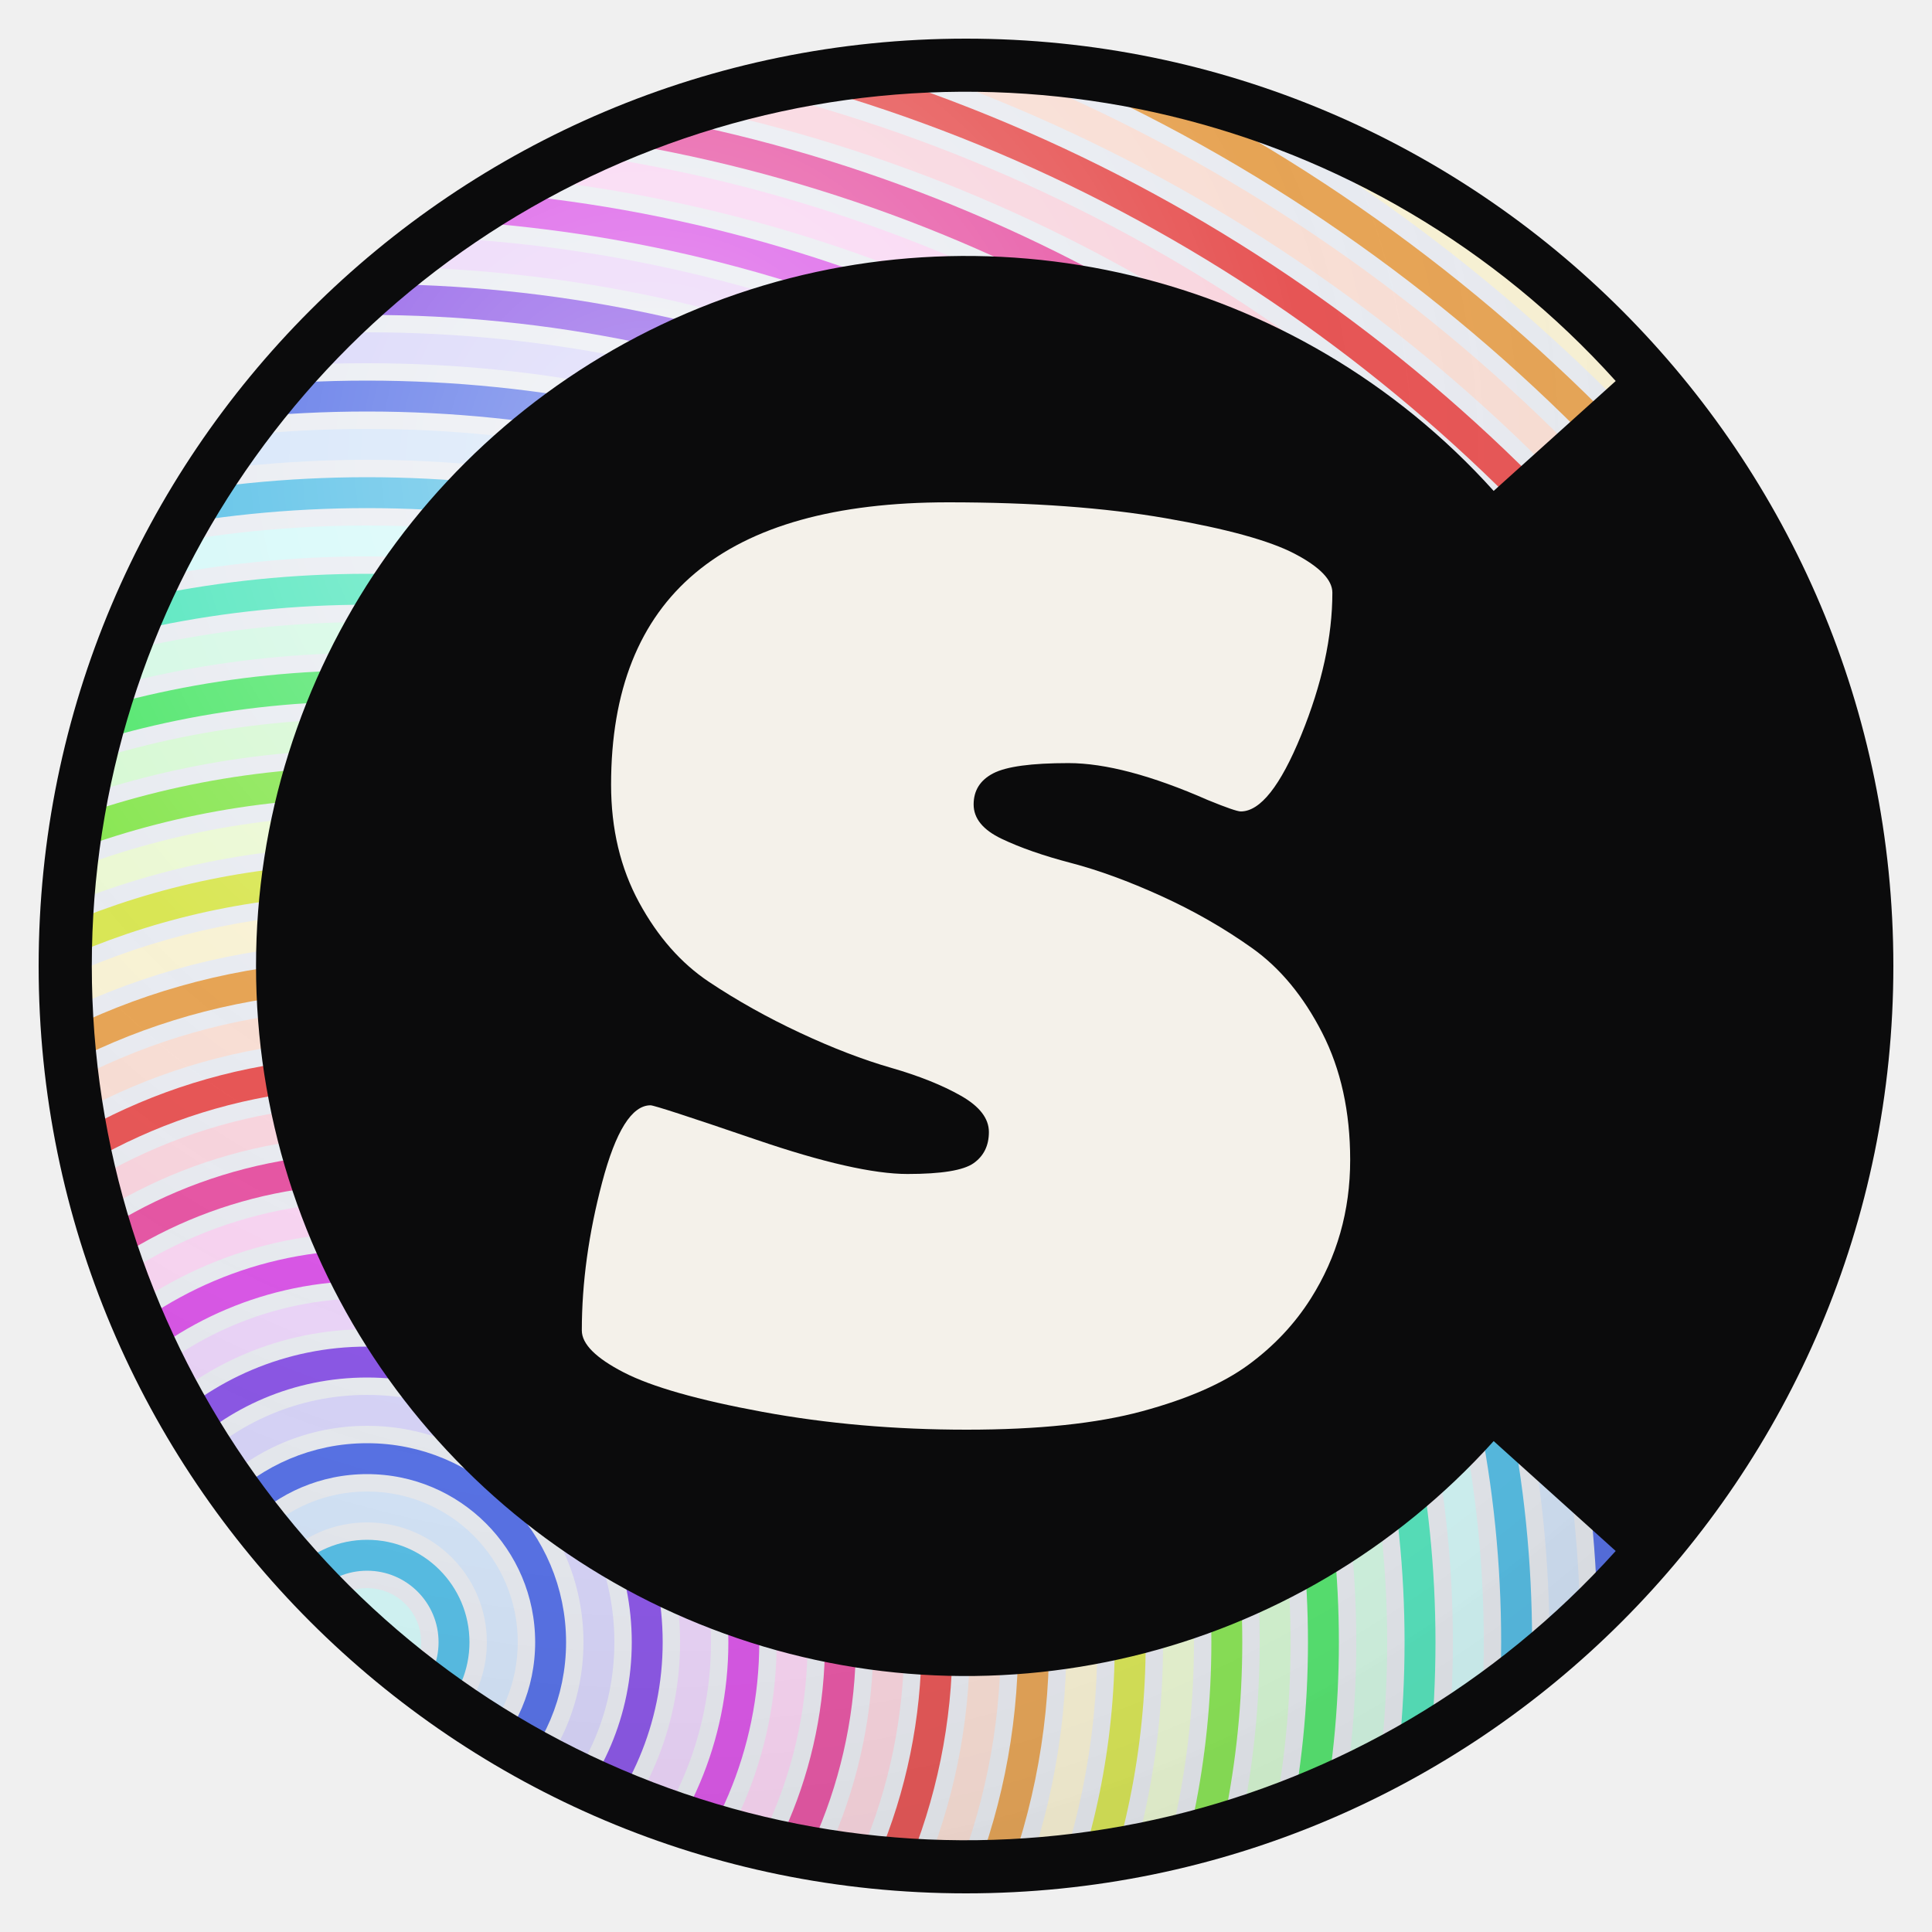
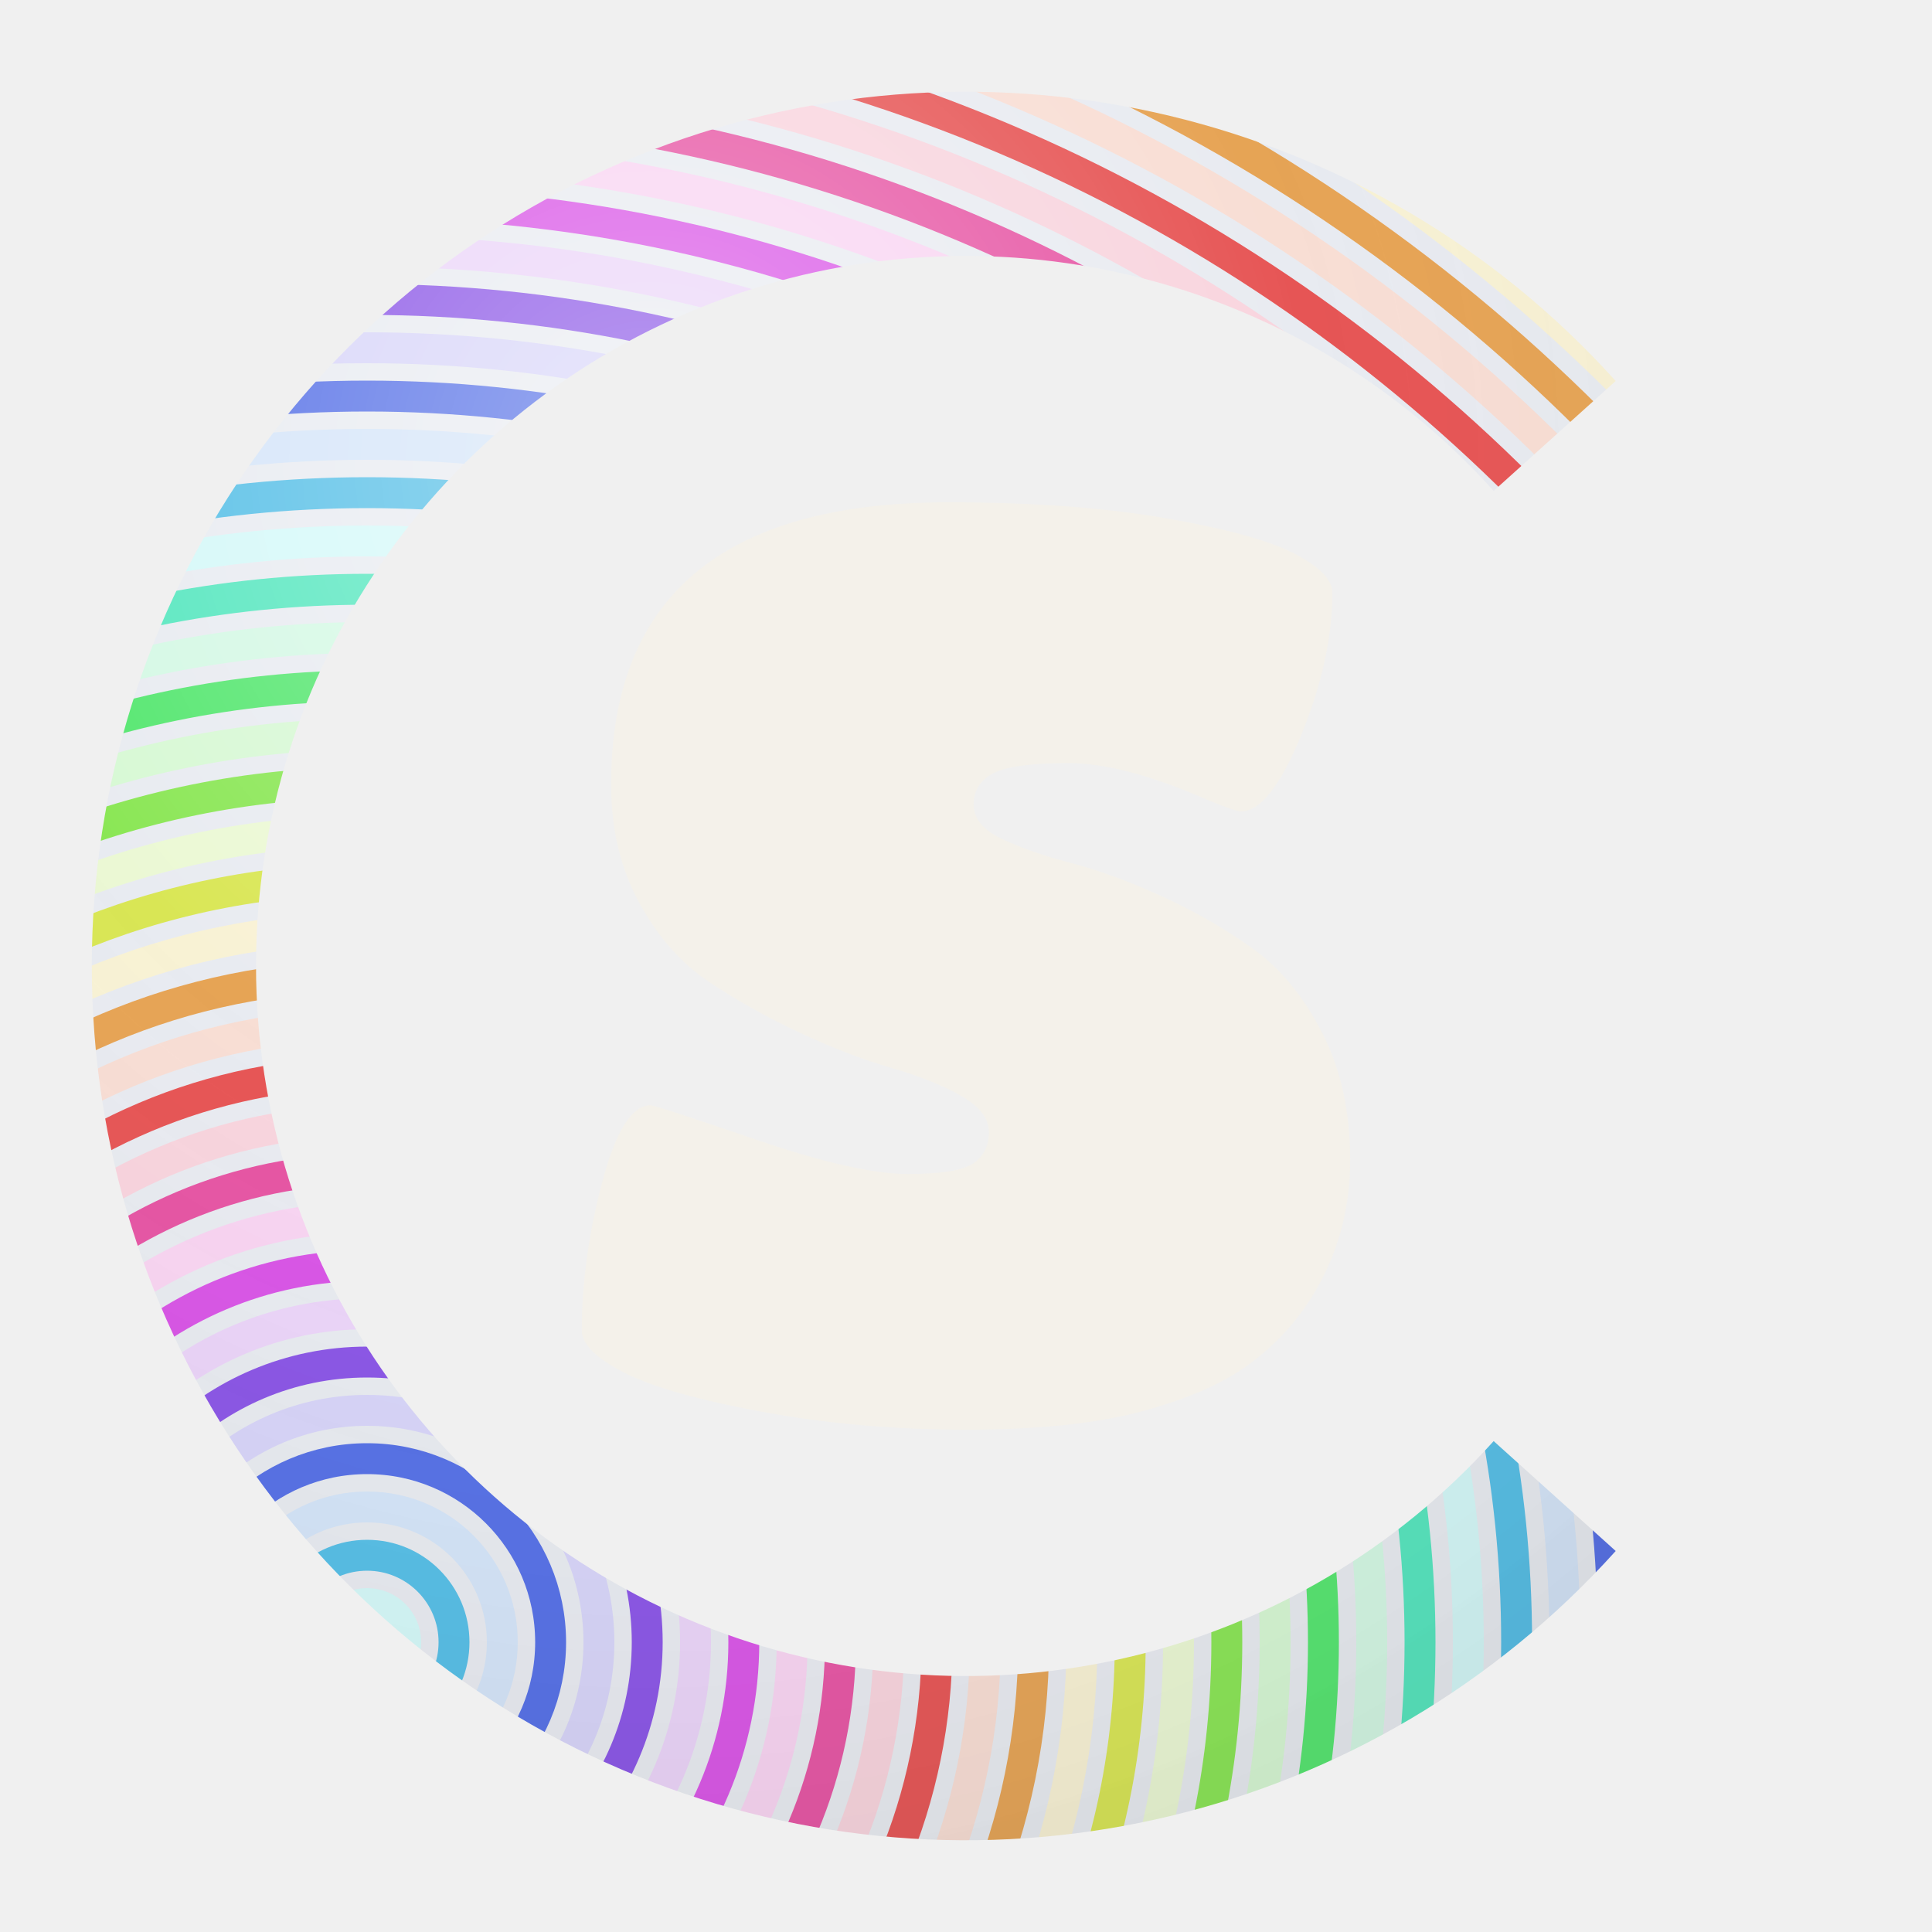
<svg xmlns="http://www.w3.org/2000/svg" viewBox="0 0 200 200">
  <style>.rf{transform-origin:100px 100px;animation:t 5s ease-in-out infinite alternate}@keyframes t{from{transform:rotate(-14deg)}to{transform:rotate(14deg)}}@media (prefers-reduced-motion:reduce){.rf{animation:none}}</style>
  <defs>
    <radialGradient id="L" cx="40%" cy="34%" r="70%">
      <stop offset="0" stop-color="#fff" stop-opacity=".45" />
      <stop offset=".3" stop-color="#fff" stop-opacity=".05" />
      <stop offset="1" stop-color="#000" stop-opacity=".22" />
    </radialGradient>
    <mask id="A">
      <path d="M160.94 154.87 A82 82 0 1 1 160.94 45.13" fill="none" stroke="#fff" stroke-width="17" />
    </mask>
  </defs>
-   <circle cx="100" cy="100" r="96" fill="#0B0B0C" />
  <g mask="url(#A)">
    <g class="rf">
      <rect x="-60" y="-60" width="320" height="320" fill="#E7EAF0" />
      <circle cx="38" cy="170" r="4" fill="none" stroke="#d2f8f8" stroke-width="3.2" />
      <circle cx="38" cy="170" r="9" fill="none" stroke="#4cbbe5" stroke-width="3.2" />
      <circle cx="38" cy="170" r="14" fill="none" stroke="#d2e3f8" stroke-width="3.2" />
      <circle cx="38" cy="170" r="19" fill="none" stroke="#4c68e5" stroke-width="3.2" />
      <circle cx="38" cy="170" r="24" fill="none" stroke="#d5d2f8" stroke-width="3.2" />
      <circle cx="38" cy="170" r="29" fill="none" stroke="#844ce5" stroke-width="3.2" />
      <circle cx="38" cy="170" r="34" fill="none" stroke="#ead2f8" stroke-width="3.2" />
      <circle cx="38" cy="170" r="39" fill="none" stroke="#d74ce5" stroke-width="3.2" />
      <circle cx="38" cy="170" r="44" fill="none" stroke="#f8d2f1" stroke-width="3.2" />
      <circle cx="38" cy="170" r="49" fill="none" stroke="#e54c9f" stroke-width="3.2" />
      <circle cx="38" cy="170" r="54" fill="none" stroke="#f8d2dc" stroke-width="3.2" />
      <circle cx="38" cy="170" r="59" fill="none" stroke="#e54c4c" stroke-width="3.2" />
      <circle cx="38" cy="170" r="64" fill="none" stroke="#f8dcd2" stroke-width="3.2" />
      <circle cx="38" cy="170" r="69" fill="none" stroke="#e59f4c" stroke-width="3.2" />
      <circle cx="38" cy="170" r="74" fill="none" stroke="#f8f1d2" stroke-width="3.2" />
      <circle cx="38" cy="170" r="79" fill="none" stroke="#d7e54c" stroke-width="3.2" />
      <circle cx="38" cy="170" r="84" fill="none" stroke="#eaf8d2" stroke-width="3.2" />
      <circle cx="38" cy="170" r="89" fill="none" stroke="#84e54c" stroke-width="3.2" />
      <circle cx="38" cy="170" r="94" fill="none" stroke="#d5f8d2" stroke-width="3.2" />
      <circle cx="38" cy="170" r="99" fill="none" stroke="#4ce568" stroke-width="3.2" />
      <circle cx="38" cy="170" r="104" fill="none" stroke="#d2f8e3" stroke-width="3.2" />
      <circle cx="38" cy="170" r="109" fill="none" stroke="#4ce5bb" stroke-width="3.2" />
      <circle cx="38" cy="170" r="114" fill="none" stroke="#d2f8f8" stroke-width="3.2" />
      <circle cx="38" cy="170" r="119" fill="none" stroke="#4cbbe5" stroke-width="3.2" />
      <circle cx="38" cy="170" r="124" fill="none" stroke="#d2e3f8" stroke-width="3.2" />
      <circle cx="38" cy="170" r="129" fill="none" stroke="#4c68e5" stroke-width="3.2" />
      <circle cx="38" cy="170" r="134" fill="none" stroke="#d5d2f8" stroke-width="3.2" />
      <circle cx="38" cy="170" r="139" fill="none" stroke="#844ce5" stroke-width="3.2" />
      <circle cx="38" cy="170" r="144" fill="none" stroke="#ead2f8" stroke-width="3.2" />
      <circle cx="38" cy="170" r="149" fill="none" stroke="#d74ce5" stroke-width="3.2" />
      <circle cx="38" cy="170" r="154" fill="none" stroke="#f8d2f1" stroke-width="3.2" />
      <circle cx="38" cy="170" r="159" fill="none" stroke="#e54c9f" stroke-width="3.2" />
      <circle cx="38" cy="170" r="164" fill="none" stroke="#f8d2dc" stroke-width="3.2" />
      <circle cx="38" cy="170" r="169" fill="none" stroke="#e54c4c" stroke-width="3.2" />
      <circle cx="38" cy="170" r="174" fill="none" stroke="#f8dcd2" stroke-width="3.2" />
      <circle cx="38" cy="170" r="179" fill="none" stroke="#e59f4c" stroke-width="3.2" />
      <circle cx="38" cy="170" r="184" fill="none" stroke="#f8f1d2" stroke-width="3.2" />
    </g>
    <rect x="-60" y="-60" width="320" height="320" fill="url(#L)" />
  </g>
  <path d="M60.23 137.728Q60.23 130.354 62.337 122.387Q64.444 114.42 67.342 114.42Q67.868 114.42 78.272 117.975Q88.675 121.531 93.942 121.531Q99.21 121.531 100.79 120.412Q102.37 119.292 102.37 117.185Q102.37 115.078 99.473 113.432Q96.576 111.786 92.23 110.535Q87.885 109.284 82.815 106.914Q77.745 104.543 73.399 101.646Q69.053 98.749 66.156 93.416Q63.259 88.082 63.259 81.235Q63.259 52 98.156 52Q111.193 52 120.675 53.646Q130.156 55.292 134.041 57.333Q137.926 59.374 137.926 61.35Q137.926 68.198 134.7 76.099Q131.473 84.0 128.444 84.0Q127.918 84.0 125.021 82.815Q116.329 78.996 110.601 78.996Q104.872 78.996 102.831 80.049Q100.79 81.103 100.79 83.276Q100.79 85.449 103.687 86.831Q106.584 88.214 110.864 89.333Q115.144 90.453 120.214 92.757Q125.284 95.062 129.63 98.156Q133.975 101.251 136.872 106.914Q139.77 112.576 139.77 120.082Q139.77 127.984 135.687 134.436Q133.185 138.387 129.235 141.284Q125.284 144.181 118.239 146.091Q111.193 148.0 100.066 148.0Q88.938 148.0 78.93 146.156Q68.922 144.313 64.576 142.074Q60.23 139.835 60.23 137.728Z" fill="#F4F1EA" />
</svg>
